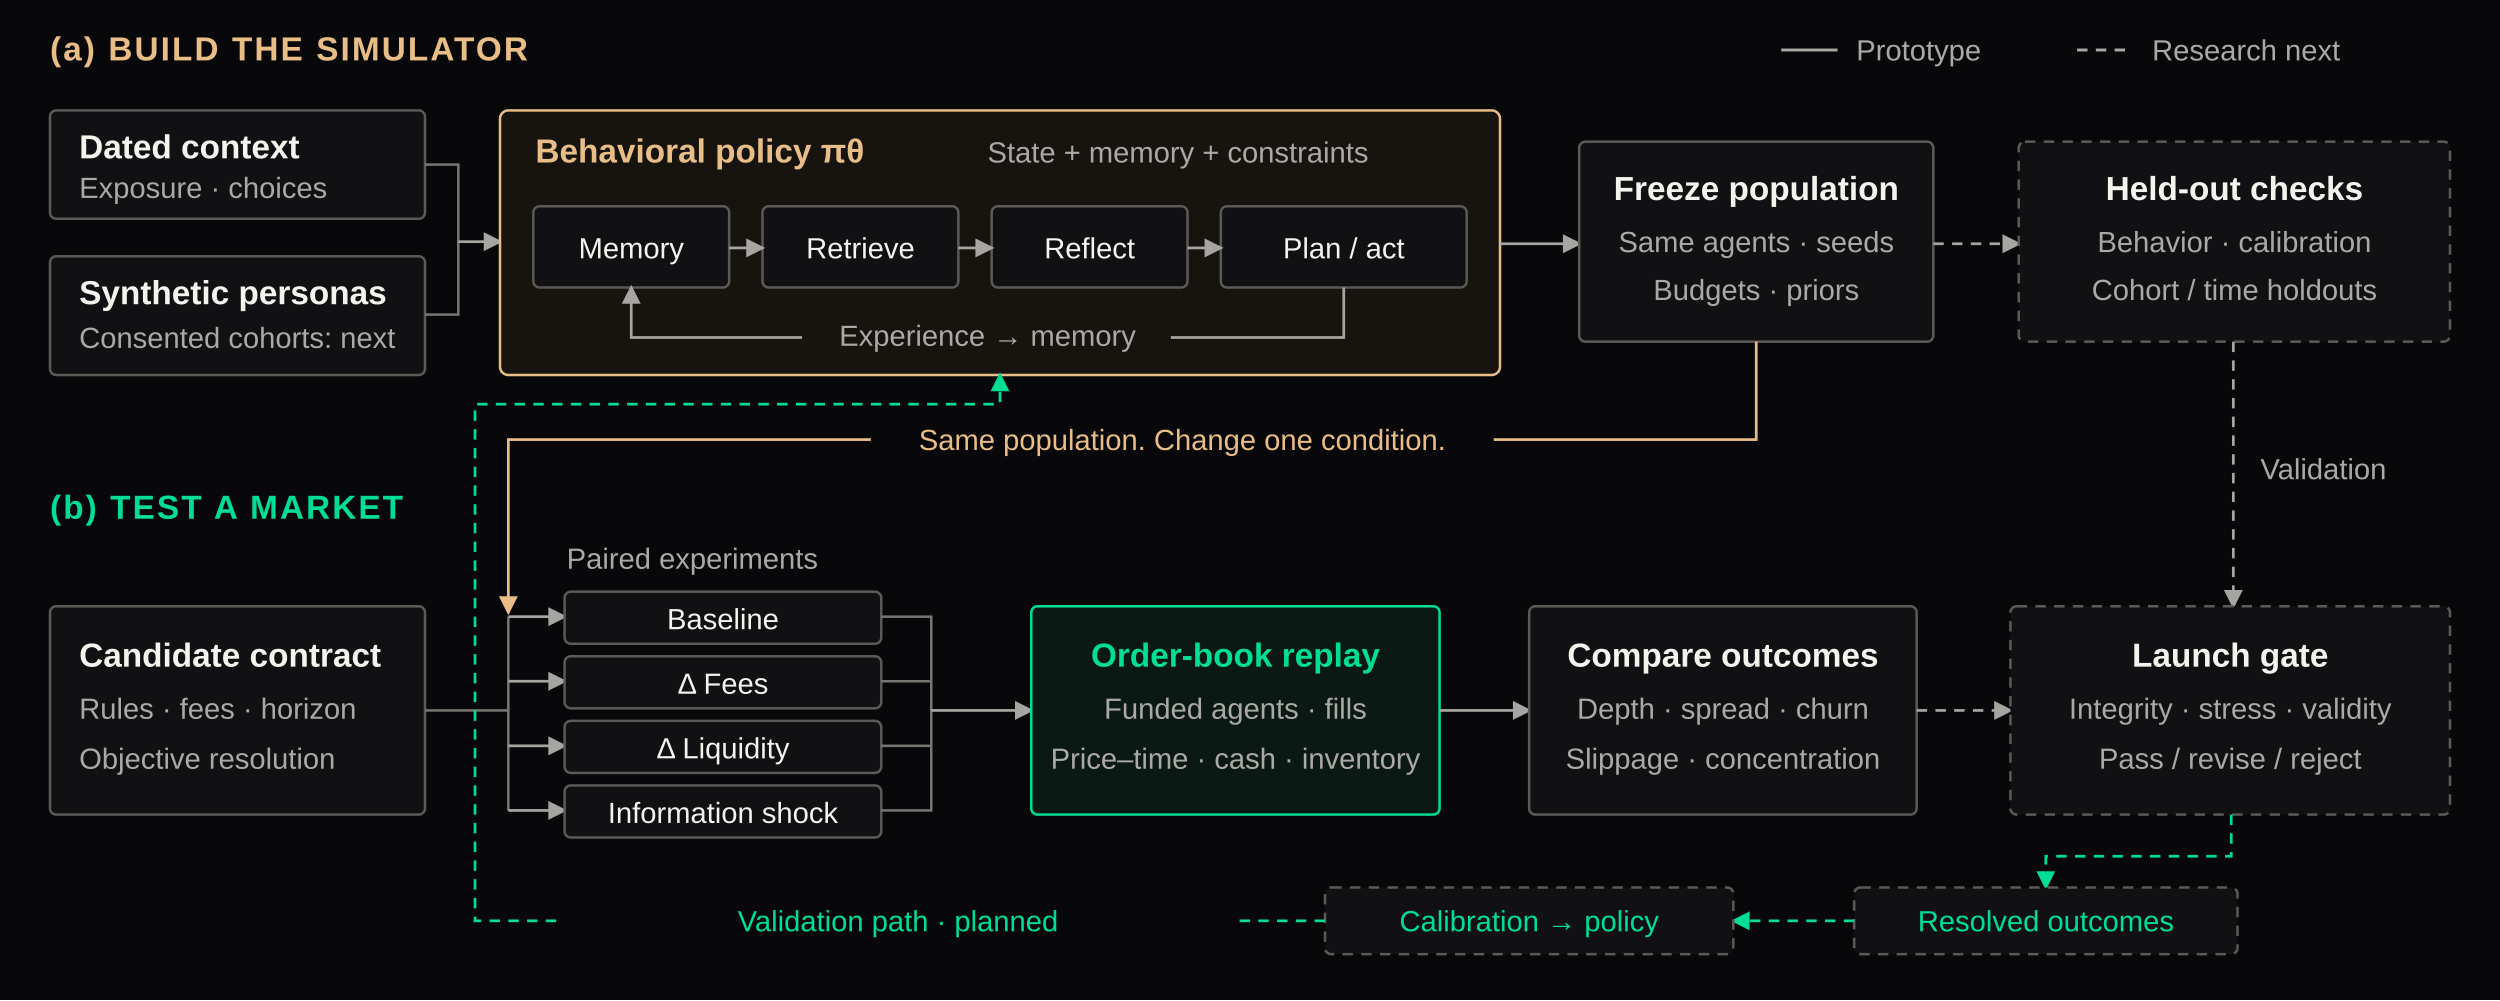
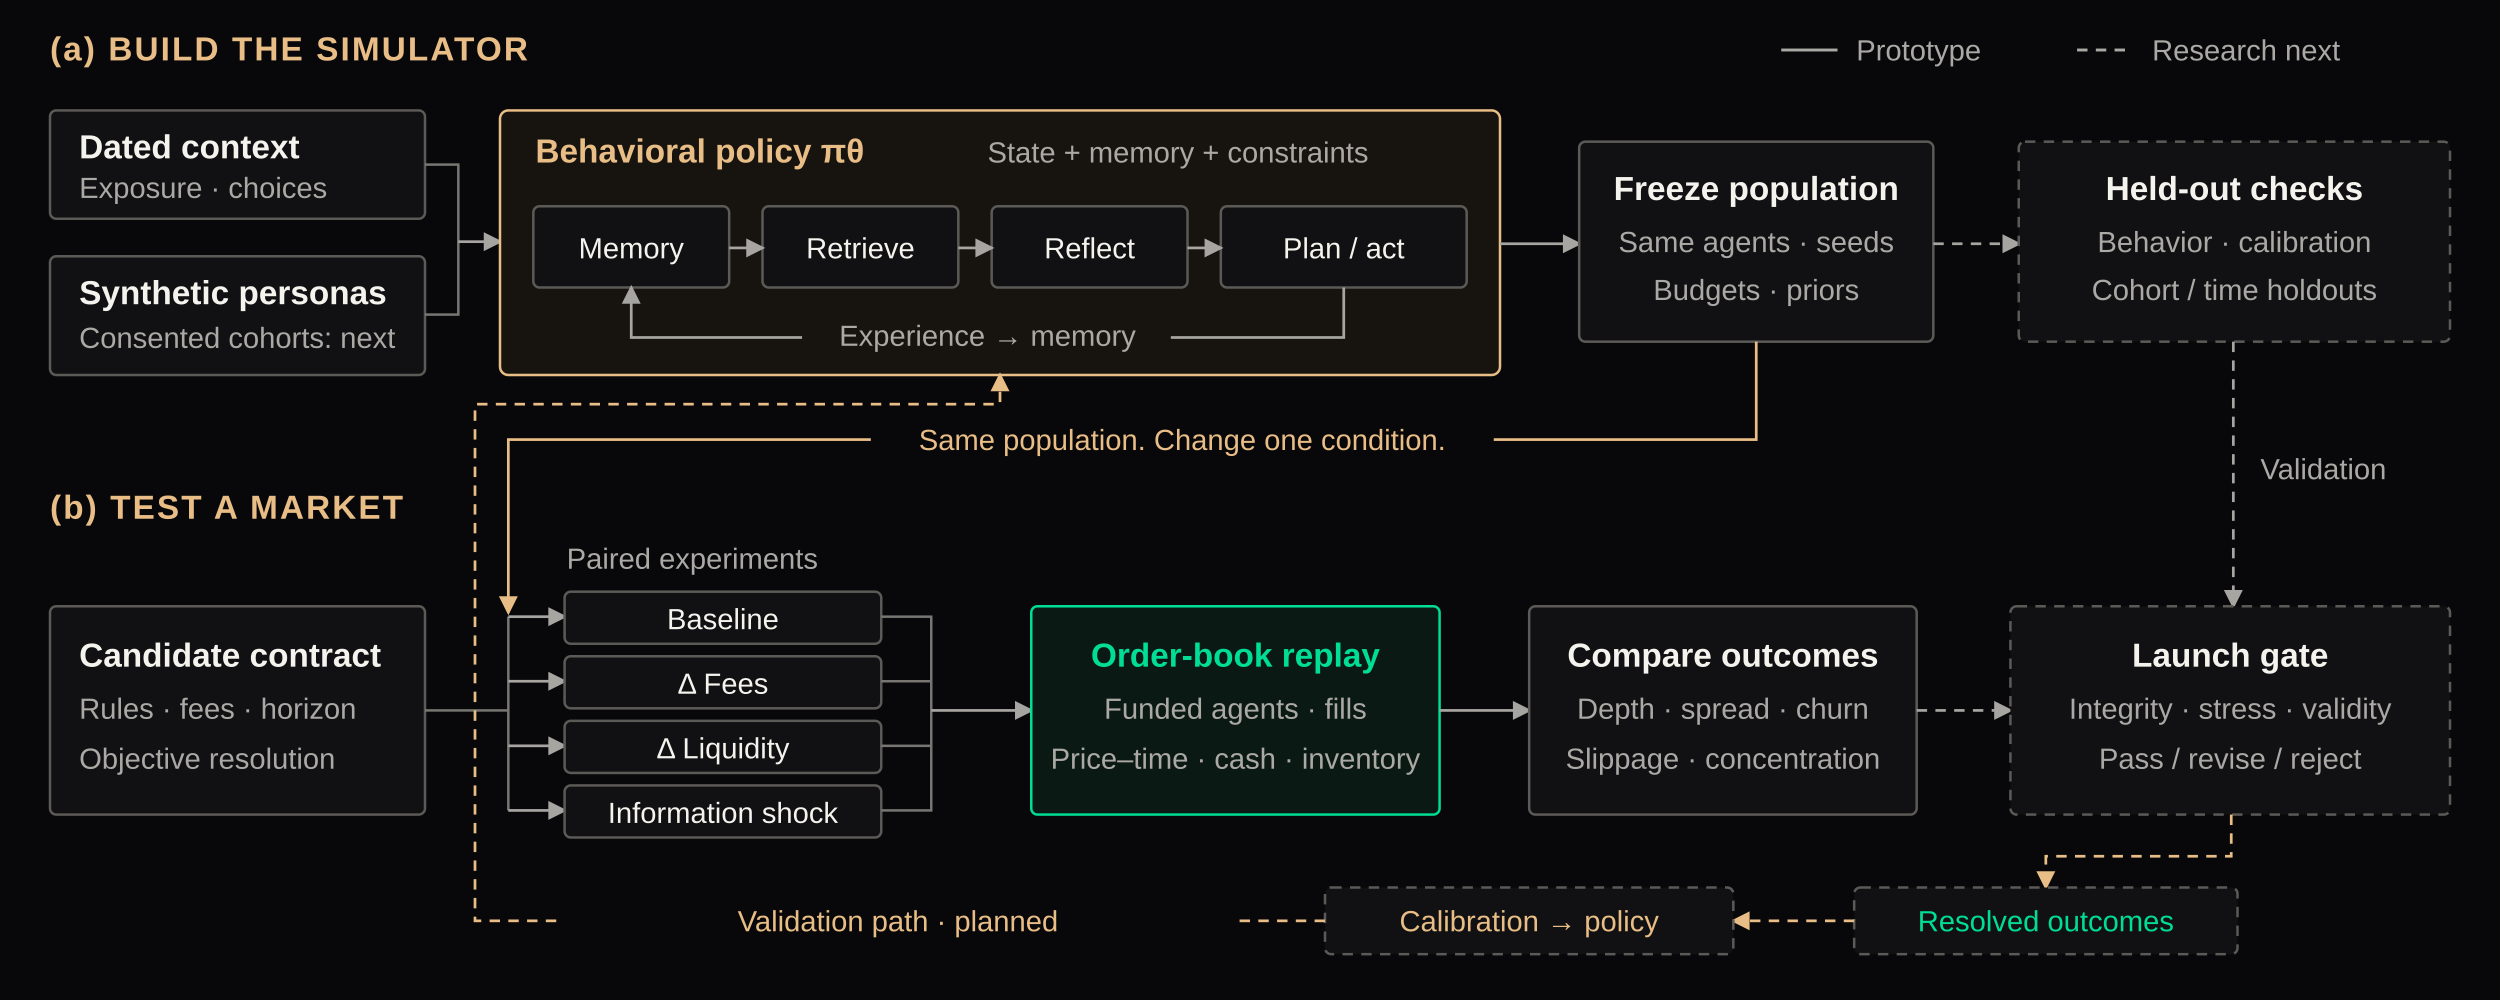
<svg xmlns="http://www.w3.org/2000/svg" width="1200" height="480" viewBox="0 0 1200 480" role="img" aria-labelledby="title desc">
  <defs>
    <marker id="arrow" markerWidth="7" markerHeight="7" refX="6" refY="3.5" orient="auto" markerUnits="strokeWidth">
      <path d="M0 0 7 3.5 0 7Z" fill="#a7a5a1" />
    </marker>
    <marker id="amber-arrow" markerWidth="7" markerHeight="7" refX="6" refY="3.5" orient="auto" markerUnits="strokeWidth">
      <path d="M0 0 7 3.5 0 7Z" fill="#e9bd86" />
    </marker>
    <marker id="green-arrow" markerWidth="7" markerHeight="7" refX="6" refY="3.5" orient="auto" markerUnits="strokeWidth">
      <path d="M0 0 7 3.5 0 7Z" fill="#00dd94" />
    </marker>
    <style>
      text{font-family:"Helvetica Neue",Arial,sans-serif;fill:#f5f3ee;font-size:14px}
      .lane{font-size:16px;font-weight:600;letter-spacing:1px}
      .heading{font-size:16px;font-weight:600}
      .muted{fill:#aba9a5}
      .amber{fill:#e9bd86}
      .green{fill:#00dd94}
      .node{fill:#111113;stroke:#5c5a57;stroke-width:1.2;rx:3}
      .policy{fill:#171410;stroke:#e9bd86;stroke-width:1.2;rx:4}
      .next{stroke-dasharray:5 4}
      .flow{fill:none;stroke:#a7a5a1;stroke-width:1.3;marker-end:url(#arrow)}
      .branch{fill:none;stroke:#777672;stroke-width:1.2}
      .cohort{fill:none;stroke:#e9bd86;stroke-width:1.3;marker-end:url(#amber-arrow)}
-       .feedback{fill:none;stroke:#00dd94;stroke-width:1.3;stroke-dasharray:5 4;marker-end:url(#green-arrow)}
+       .feedback{fill:none;stroke:#e9bd86;stroke-width:1.3;stroke-dasharray:5 4;marker-end:url(#amber-arrow)}
    </style>
  </defs>
  <rect width="1200" height="480" fill="#08080a" />
  <text class="lane amber" x="24" y="29">(a) BUILD THE SIMULATOR</text>
  <path d="M855 24h27" stroke="#aba9a5" stroke-width="1.4" />
  <text class="muted" x="891" y="29">Prototype</text>
  <path d="M997 24h27" stroke="#aba9a5" stroke-width="1.4" stroke-dasharray="5 4" />
  <text class="muted" x="1033" y="29">Research next</text>
  <rect class="node" x="24" y="53" width="180" height="52" />
  <text class="heading" x="38" y="76">Dated context</text>
  <text class="muted" x="38" y="95">Exposure · choices</text>
  <rect class="node" x="24" y="123" width="180" height="57" />
  <text class="heading" x="38" y="146">Synthetic personas</text>
  <text class="muted" x="38" y="167">Consented cohorts: next</text>
  <path class="branch" d="M204 79h16v72h-16" />
  <path class="flow" d="M220 116h20" />
  <rect class="policy" x="240" y="53" width="480" height="127" />
  <text class="heading amber" x="257" y="78">Behavioral policy πθ</text>
  <text class="muted" x="474" y="78">State + memory + constraints</text>
  <rect class="node" x="256" y="99" width="94" height="39" />
  <text x="303" y="124" text-anchor="middle">Memory</text>
  <rect class="node" x="366" y="99" width="94" height="39" />
  <text x="413" y="124" text-anchor="middle">Retrieve</text>
  <rect class="node" x="476" y="99" width="94" height="39" />
  <text x="523" y="124" text-anchor="middle">Reflect</text>
  <rect class="node" x="586" y="99" width="118" height="39" />
  <text x="645" y="124" text-anchor="middle">Plan / act</text>
  <path class="flow" d="M350 119h16" />
  <path class="flow" d="M460 119h16" />
  <path class="flow" d="M570 119h16" />
  <path class="flow" d="M645 138v24H303v-24" />
  <rect x="385" y="150" width="177" height="22" fill="#171410" />
  <text class="muted" x="474" y="166" text-anchor="middle">Experience → memory</text>
  <path class="flow" d="M720 117h38" />
  <rect class="node" x="758" y="68" width="170" height="96" />
  <text class="heading" x="843" y="96" text-anchor="middle">Freeze population</text>
  <text class="muted" x="843" y="121" text-anchor="middle">Same agents · seeds</text>
  <text class="muted" x="843" y="144" text-anchor="middle">Budgets · priors</text>
  <path class="flow next" d="M928 117h41" />
  <rect class="node next" x="969" y="68" width="207" height="96" />
  <text class="heading" x="1072.5" y="96" text-anchor="middle">Held-out checks</text>
  <text class="muted" x="1072.5" y="121" text-anchor="middle">Behavior · calibration</text>
  <text class="muted" x="1072.5" y="144" text-anchor="middle">Cohort / time holdouts</text>
  <path class="flow next" d="M1072 164v127" />
  <text class="muted" x="1085" y="230">Validation</text>
  <path class="cohort" d="M843 164v47H244v83" />
  <rect x="418" y="200" width="299" height="22" fill="#08080a" />
  <text class="amber" x="567.5" y="216" text-anchor="middle">Same population. Change one condition.</text>
-   <text class="lane green" x="24" y="249">(b) TEST A MARKET</text>
+   <text class="lane amber" x="24" y="249">(b) TEST A MARKET</text>
  <text class="muted" x="272" y="273">Paired experiments</text>
  <rect class="node" x="24" y="291" width="180" height="100" />
  <text class="heading" x="38" y="320">Candidate contract</text>
  <text class="muted" x="38" y="345">Rules · fees · horizon</text>
  <text class="muted" x="38" y="369">Objective resolution</text>
  <path class="branch" d="M204 341h40M244 296v93" />
  <path class="flow" d="M244 296h27" />
  <path class="flow" d="M244 327h27" />
  <path class="flow" d="M244 358h27" />
  <path class="flow" d="M244 389h27" />
  <rect class="node" x="271" y="284" width="152" height="25" />
  <text x="347" y="302" text-anchor="middle">Baseline</text>
  <rect class="node" x="271" y="315" width="152" height="25" />
  <text x="347" y="333" text-anchor="middle">Δ Fees</text>
  <rect class="node" x="271" y="346" width="152" height="25" />
  <text x="347" y="364" text-anchor="middle">Δ Liquidity</text>
  <rect class="node" x="271" y="377" width="152" height="25" />
  <text x="347" y="395" text-anchor="middle">Information shock</text>
  <path class="branch" d="M423 296h24v93h-24M423 327h24M423 358h24" />
  <path class="flow" d="M447 341h48" />
  <rect x="495" y="291" width="196" height="100" rx="3" fill="#0b1914" stroke="#00dd94" stroke-width="1.2" />
  <text class="heading green" x="593" y="320" text-anchor="middle">Order-book replay</text>
  <text class="muted" x="593" y="345" text-anchor="middle">Funded agents · fills</text>
  <text class="muted" x="593" y="369" text-anchor="middle">Price–time · cash · inventory</text>
  <path class="flow" d="M691 341h43" />
  <rect class="node" x="734" y="291" width="186" height="100" />
  <text class="heading" x="827" y="320" text-anchor="middle">Compare outcomes</text>
  <text class="muted" x="827" y="345" text-anchor="middle">Depth · spread · churn</text>
  <text class="muted" x="827" y="369" text-anchor="middle">Slippage · concentration</text>
  <path class="flow next" d="M920 341h45" />
  <rect class="node next" x="965" y="291" width="211" height="100" />
  <text class="heading" x="1070.5" y="320" text-anchor="middle">Launch gate</text>
  <text class="muted" x="1070.5" y="345" text-anchor="middle">Integrity · stress · validity</text>
  <text class="muted" x="1070.5" y="369" text-anchor="middle">Pass / revise / reject</text>
  <path class="feedback" d="M1071 391v20h-89v15" />
  <rect class="node next" x="890" y="426" width="184" height="32" />
  <text class="green" x="982" y="447" text-anchor="middle">Resolved outcomes</text>
  <path class="feedback" d="M890 442h-58" />
  <rect class="node next" x="636" y="426" width="196" height="32" />
-   <text class="green" x="734" y="447" text-anchor="middle">Calibration → policy</text>
+   <text class="amber" x="734" y="447" text-anchor="middle">Calibration → policy</text>
  <path class="feedback" d="M636 442H228V194h252v-14" />
  <rect x="268" y="430" width="326" height="23" fill="#08080a" />
-   <text class="green" x="431" y="447" text-anchor="middle">Validation path · planned</text>
+   <text class="amber" x="431" y="447" text-anchor="middle">Validation path · planned</text>
</svg>
